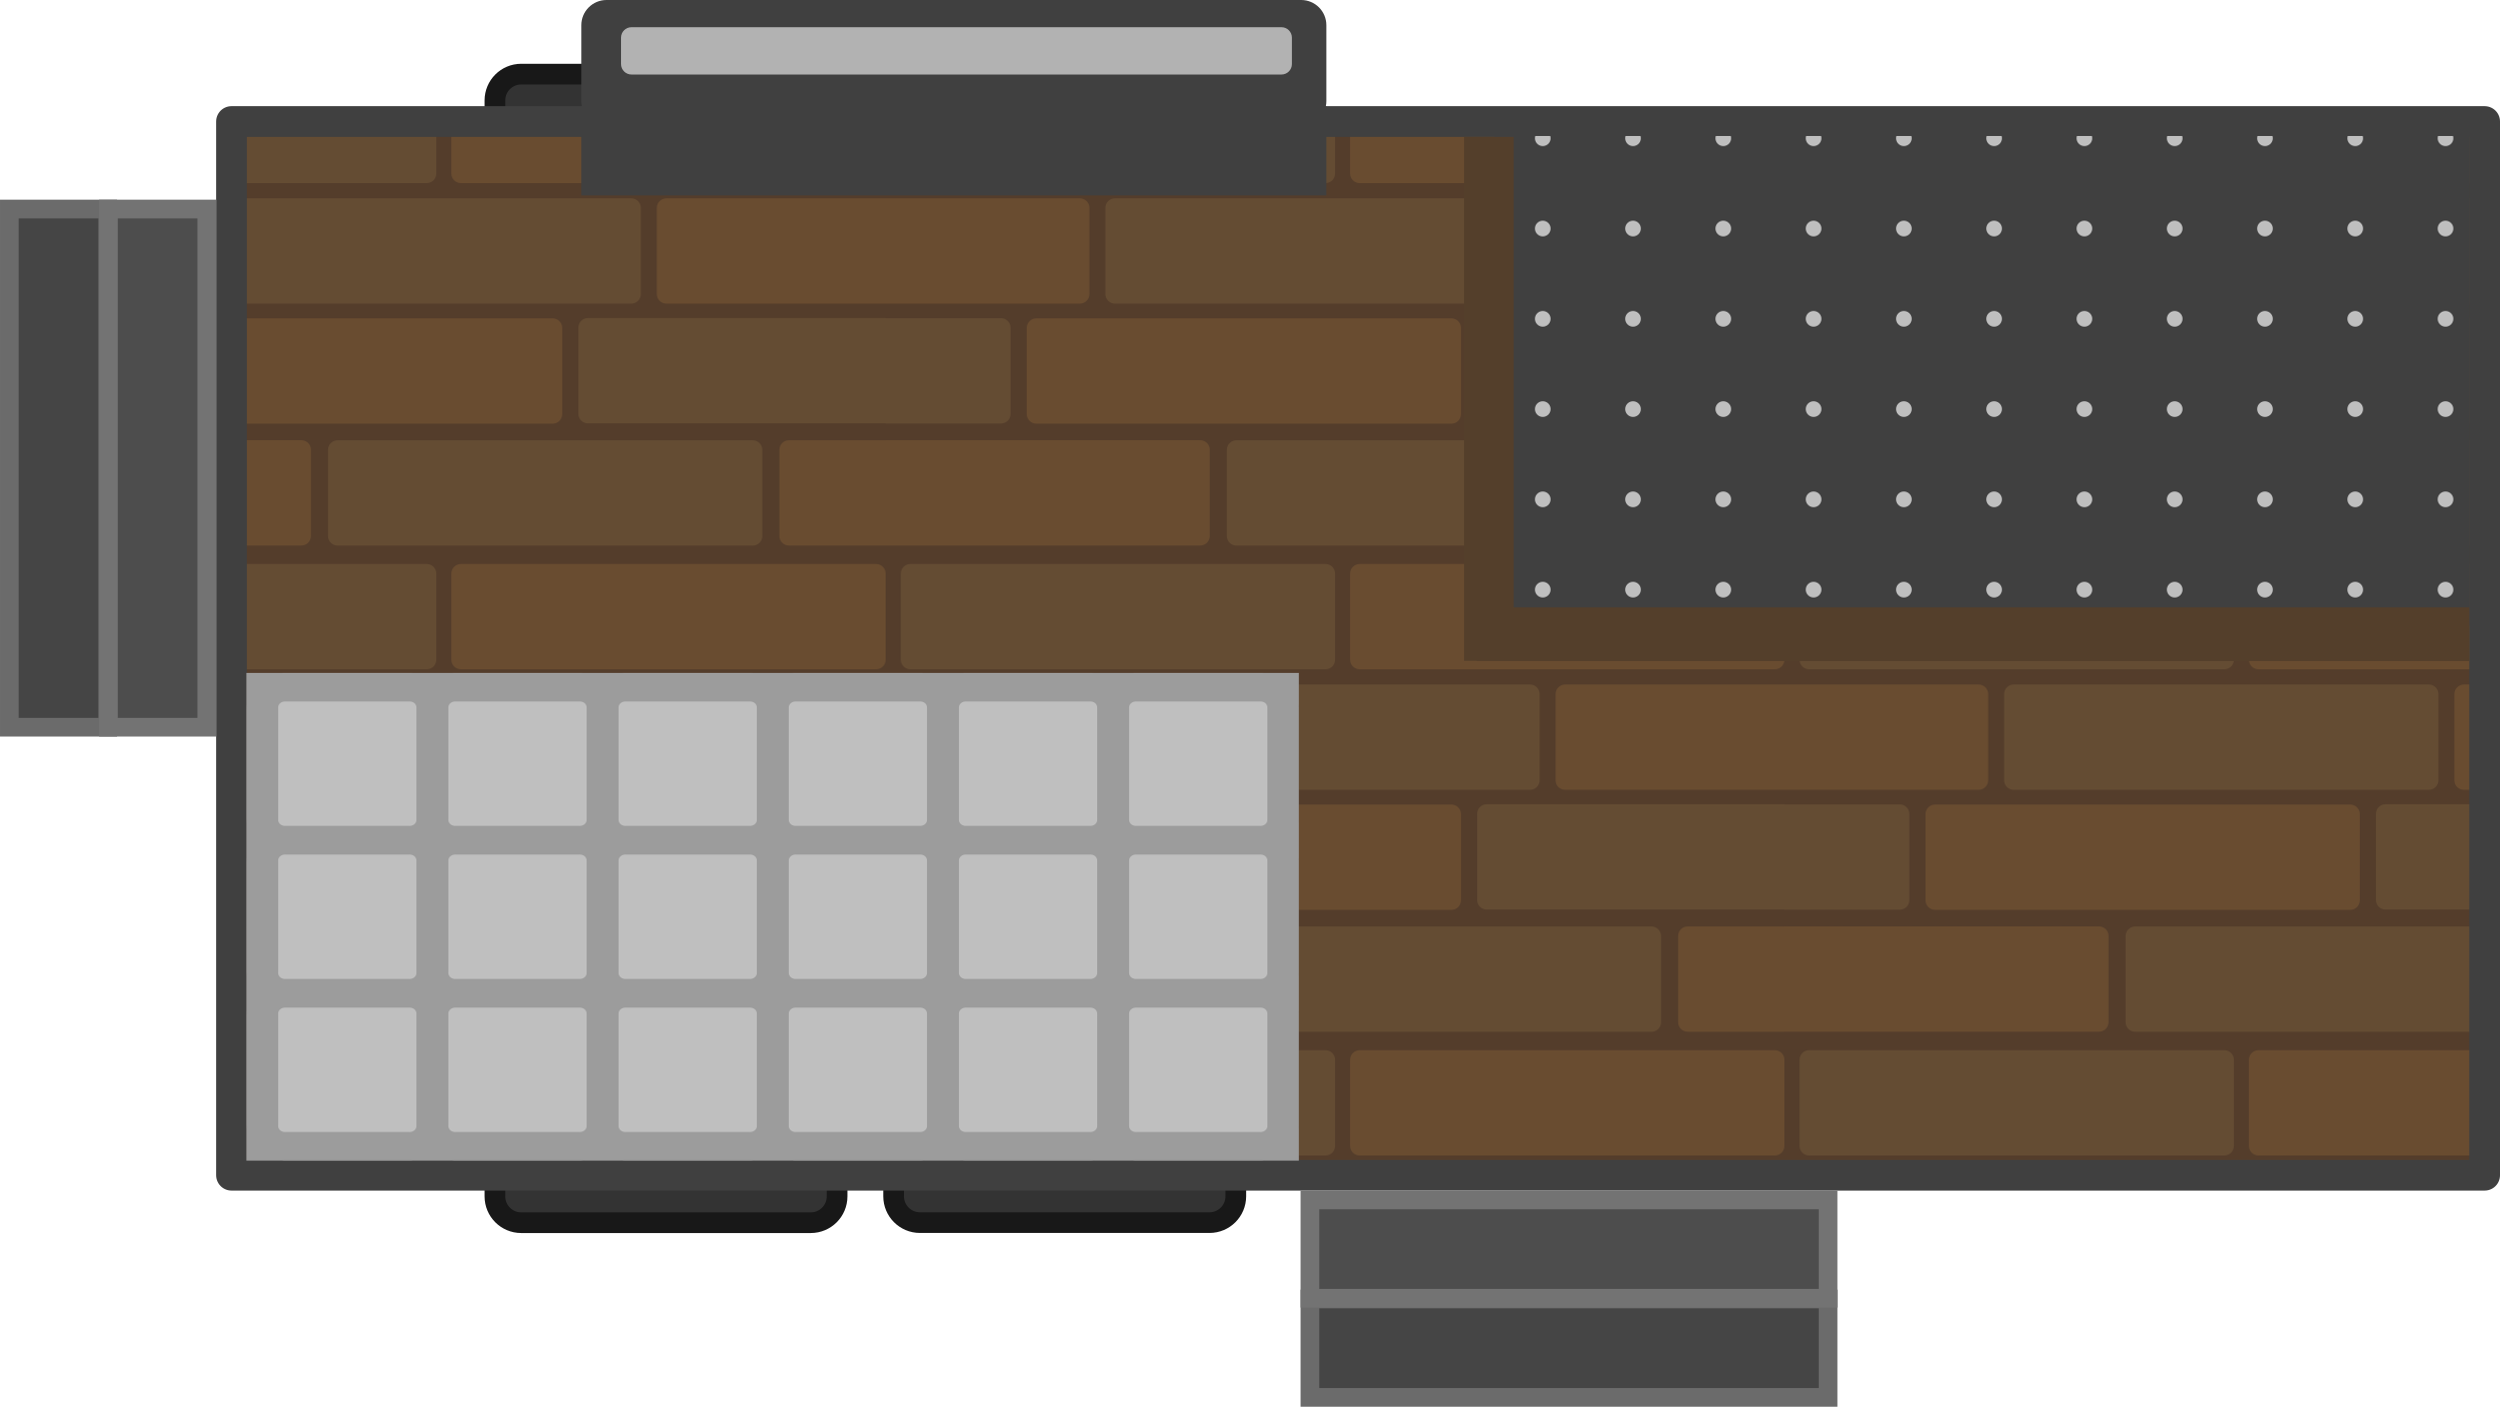
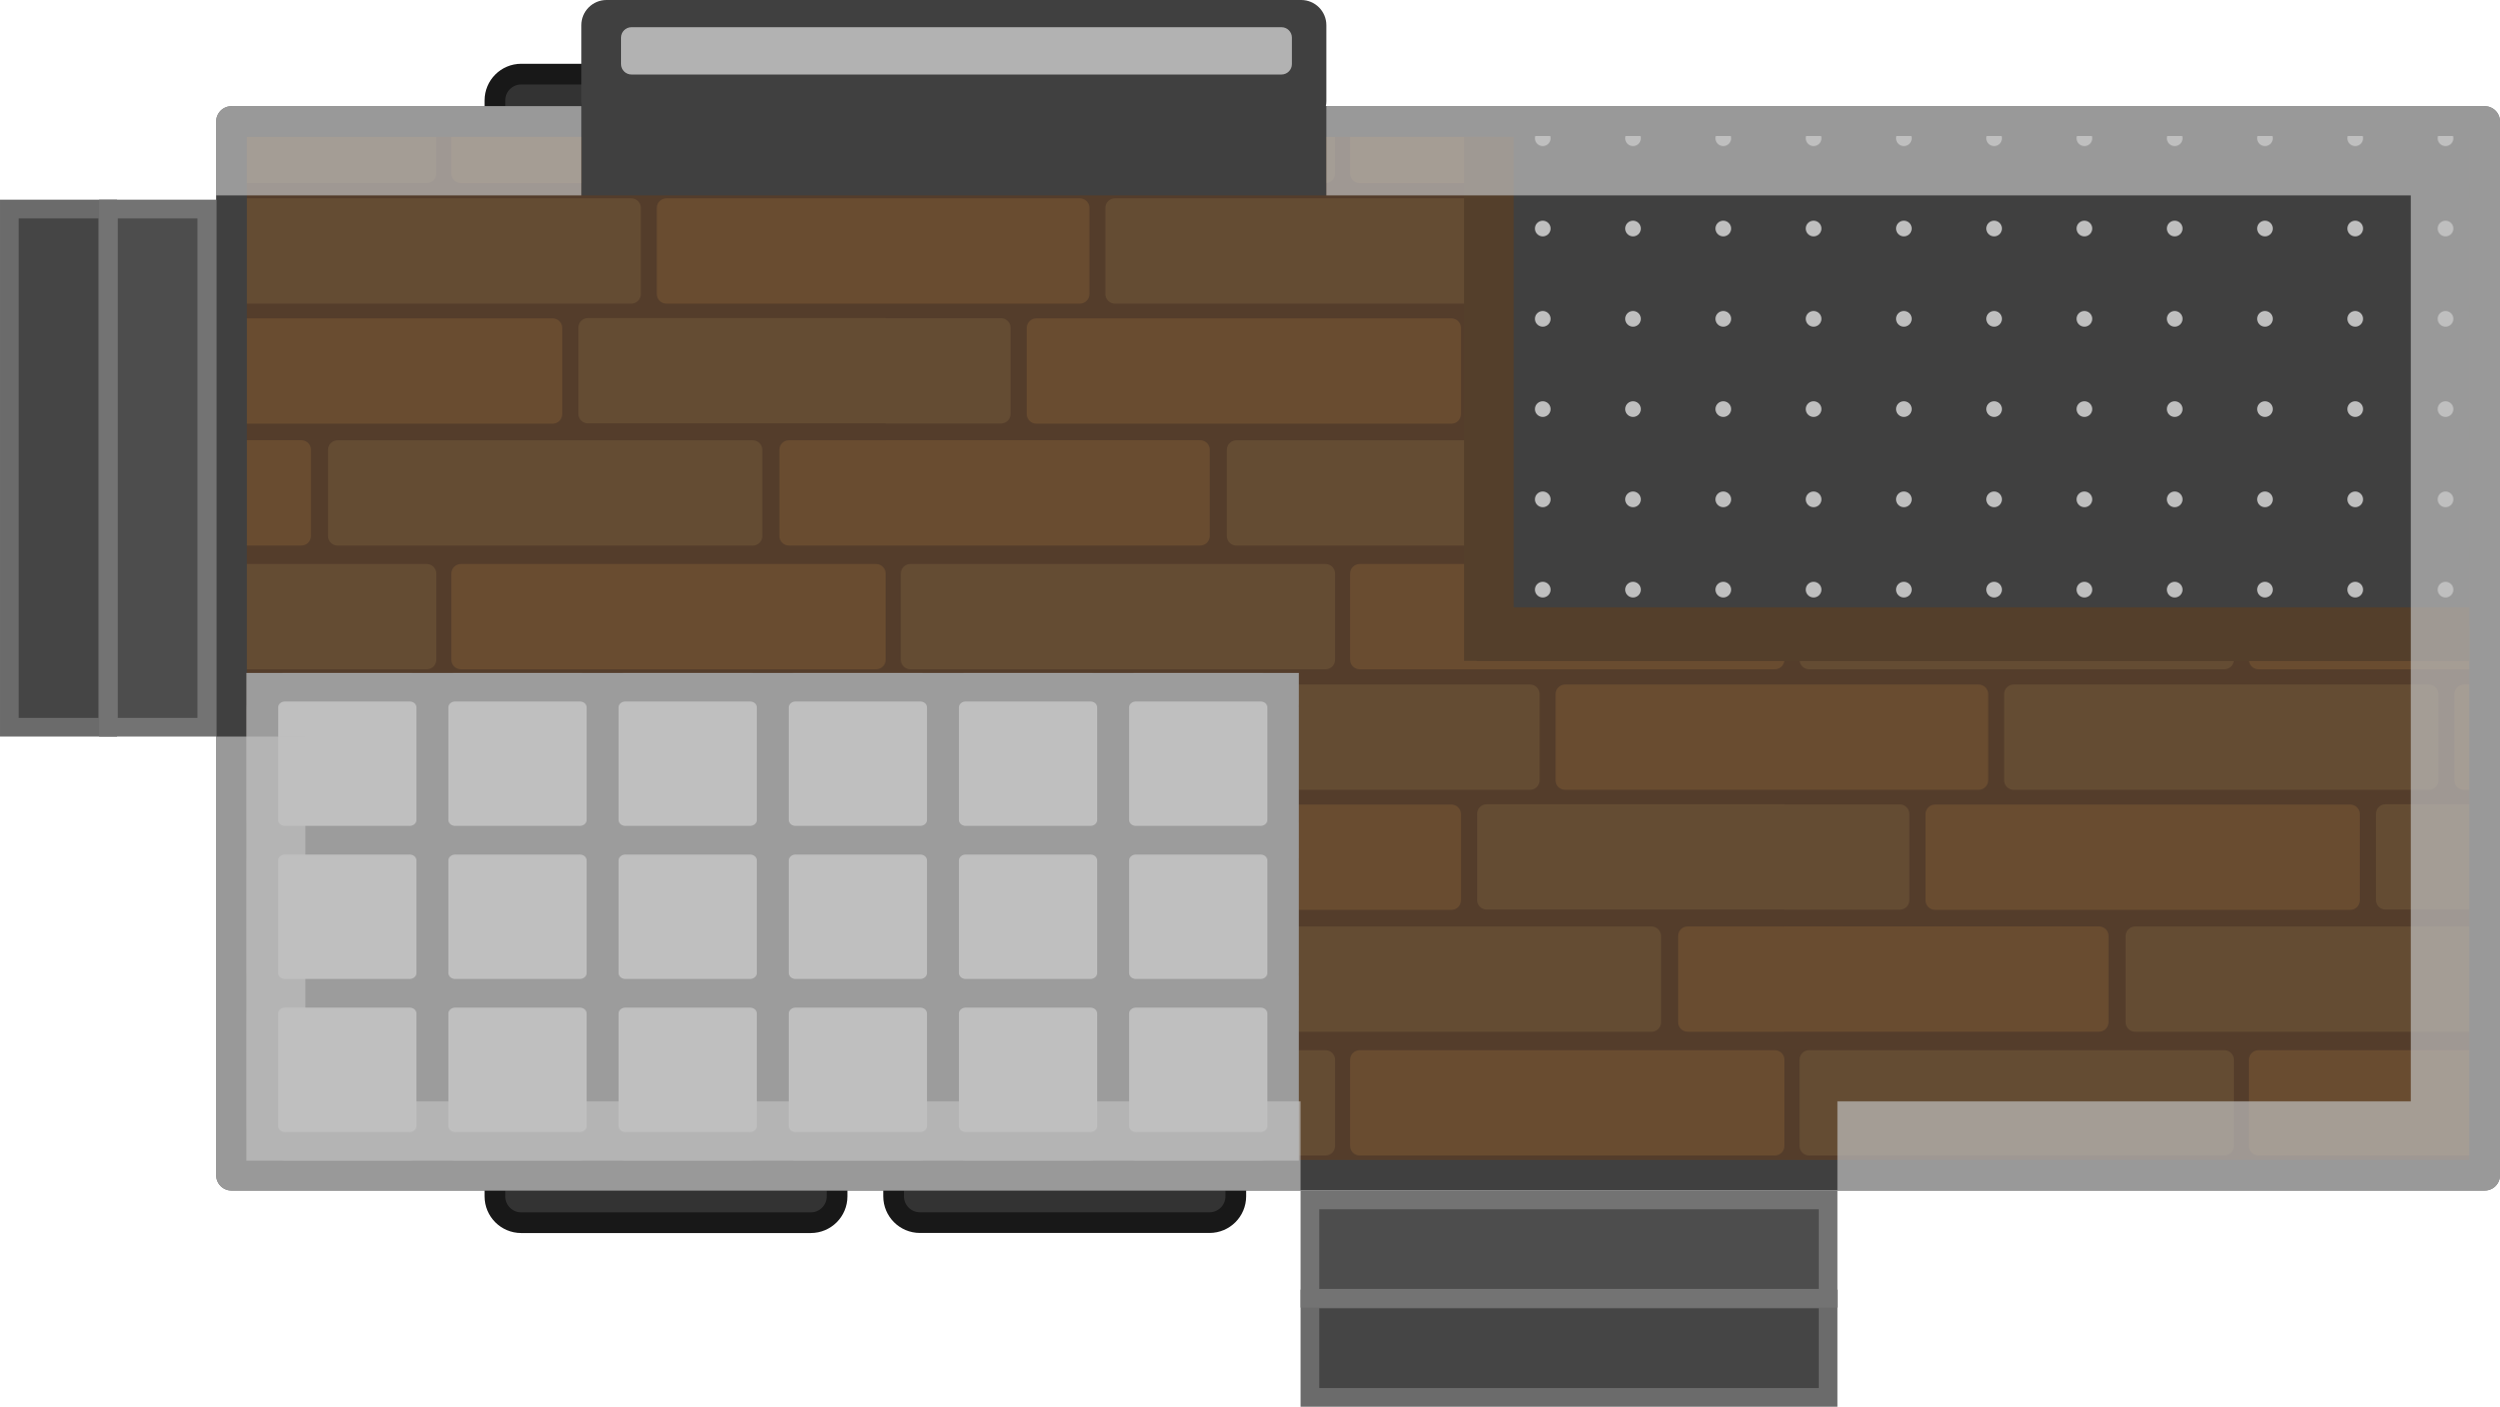
<svg xmlns="http://www.w3.org/2000/svg" xmlns:xlink="http://www.w3.org/1999/xlink" width="942.01" height="530.057" viewBox="0 0 249.24 140.244" version="1.1" id="svg1">
  <defs id="defs1">
    <pattern xlink:href="#pattern47" preserveAspectRatio="xMidYMid" id="pattern93" patternTransform="matrix(0.2651096,0,0,0.2384419,-99.69238,150.4551)" />
    <pattern xlink:href="#pattern46" preserveAspectRatio="xMidYMid" id="pattern47" patternTransform="matrix(0.2645833,0,0,0.2645833,-48.85352,162.1366)" />
    <pattern xlink:href="#pattern60" preserveAspectRatio="xMidYMid" id="pattern61" patternTransform="matrix(0.2645833,0,0,0.2645833,134.274,121.754)" />
    <pattern patternUnits="userSpaceOnUse" width="338.191" height="182.912" patternTransform="translate(207.8806,1295.735)" preserveAspectRatio="xMidYMid" id="pattern53" style="fill:#000000">
      <g id="g14" transform="matrix(0,-1.348587,-1.298765,0,1425.525,-610.4771)" style="display:inline;fill:#4d4d4d">
        <rect style="fill:#543d2b;fill-opacity:1;stroke-width:3.876;paint-order:markers stroke fill" id="rect1" width="135.632" height="130.188" x="-588.311" y="837.216" ry="0" />
        <rect style="fill:#694c30;fill-opacity:1;stroke-width:1.164;paint-order:markers stroke fill" id="rect2" width="29.376" height="125.797" x="-588.306" y="837.234" ry="2.452" rx="2.671" />
        <rect style="fill:#644c33;fill-opacity:1;stroke-width:0.978;paint-order:markers stroke fill" id="rect3" width="29.376" height="88.716" x="-553.768" y="873.519" ry="1.729" rx="1.884" />
        <rect style="fill:#644c33;fill-opacity:1;stroke-width:0.978;paint-order:markers stroke fill" id="rect4" width="29.376" height="88.716" x="-519.607" y="837.492" ry="1.729" rx="1.884" />
        <rect style="fill:#694c30;fill-opacity:1;stroke-width:0.488;paint-order:markers stroke fill" id="rect5" width="29.376" height="22.074" x="-553.773" y="845.92" ry="1.362" rx="1.484" />
        <rect style="fill:#644c33;fill-opacity:1;stroke-width:0.552;paint-order:markers stroke fill" id="rect6" width="29.376" height="28.261" x="-486.286" y="908.384" ry="1.744" rx="1.9" />
        <rect style="fill:#694c30;fill-opacity:1;stroke-width:0.57;paint-order:markers stroke fill" id="rect7" width="29.376" height="30.206" x="-486.238" y="873.288" ry="1.864" rx="2.03" />
        <rect style="fill:#694c30;fill-opacity:1;stroke-width:0.488;paint-order:markers stroke fill" id="rect8" width="29.376" height="22.074" x="-519.712" y="931.218" ry="1.362" rx="1.484" />
        <rect style="fill:#694c30;fill-opacity:1;stroke-width:0.488;paint-order:markers stroke fill" id="rect9" width="29.376" height="22.074" x="-553.804" y="837.21" ry="0" />
        <rect style="fill:#694c30;fill-opacity:1;stroke-width:0.488;paint-order:markers stroke fill" id="rect10" width="29.376" height="22.074" x="-519.777" y="945.329" ry="0" />
        <rect style="fill:#644c33;fill-opacity:1;stroke-width:0.972;paint-order:markers stroke fill" id="rect11" width="29.376" height="87.744" x="-553.756" y="879.657" ry="0" />
        <rect style="fill:#644c33;fill-opacity:1;stroke-width:0.937;paint-order:markers stroke fill" id="rect12" width="29.376" height="81.557" x="-519.536" y="837.235" ry="0" />
        <rect style="fill:#644c33;fill-opacity:1;stroke-width:0.658;paint-order:markers stroke fill" id="rect13" width="29.376" height="40.191" x="-486.313" y="927.212" ry="0" />
        <rect style="fill:#694c30;fill-opacity:1;stroke-width:0.658;paint-order:markers stroke fill" id="rect14" width="29.376" height="40.191" x="-486.24" y="837.206" ry="0" />
      </g>
      <g id="g29" transform="matrix(3.779528,0,0,3.779528,-494.4406,-1494.028)">
        <g id="g28" transform="matrix(0,-0.3568137,-0.3436315,0,463.251,233.7727)" style="display:inline;fill:#4d4d4d">
          <rect style="fill:#543d2b;fill-opacity:1;stroke-width:3.876;paint-order:markers stroke fill" id="rect15" width="135.632" height="130.188" x="-588.311" y="837.216" ry="0" />
          <rect style="fill:#644c33;fill-opacity:1;stroke-width:1.164;paint-order:markers stroke fill" id="rect16" width="29.376" height="125.797" x="-588.306" y="837.234" ry="2.452" rx="2.671" />
          <rect style="fill:#694c30;fill-opacity:1;stroke-width:0.978;paint-order:markers stroke fill" id="rect17" width="29.376" height="88.716" x="-553.768" y="873.519" ry="1.729" rx="1.884" />
          <rect style="fill:#694c30;fill-opacity:1;stroke-width:0.978;paint-order:markers stroke fill" id="rect18" width="29.376" height="88.716" x="-519.607" y="837.492" ry="1.729" rx="1.884" />
          <rect style="fill:#644c33;fill-opacity:1;stroke-width:0.488;paint-order:markers stroke fill" id="rect19" width="29.376" height="22.074" x="-553.773" y="845.92" ry="1.362" rx="1.484" />
          <rect style="fill:#694c30;fill-opacity:1;stroke-width:0.552;paint-order:markers stroke fill" id="rect20" width="29.376" height="28.261" x="-486.286" y="908.384" ry="1.744" rx="1.9" />
          <rect style="fill:#644c33;fill-opacity:1;stroke-width:0.57;paint-order:markers stroke fill" id="rect21" width="29.376" height="30.206" x="-486.238" y="873.288" ry="1.864" rx="2.03" />
          <rect style="fill:#644c33;fill-opacity:1;stroke-width:0.488;paint-order:markers stroke fill" id="rect22" width="29.376" height="22.074" x="-519.712" y="931.218" ry="1.362" rx="1.484" />
          <rect style="fill:#644c33;fill-opacity:1;stroke-width:0.488;paint-order:markers stroke fill" id="rect23" width="29.376" height="22.074" x="-553.804" y="837.21" ry="0" />
          <rect style="fill:#644c33;fill-opacity:1;stroke-width:0.488;paint-order:markers stroke fill" id="rect24" width="29.376" height="22.074" x="-519.777" y="945.329" ry="0" />
          <rect style="fill:#694c30;fill-opacity:1;stroke-width:0.972;paint-order:markers stroke fill" id="rect25" width="29.376" height="87.744" x="-553.756" y="879.657" ry="0" />
          <rect style="fill:#694c30;fill-opacity:1;stroke-width:0.937;paint-order:markers stroke fill" id="rect26" width="29.376" height="81.557" x="-519.536" y="837.235" ry="0" />
          <rect style="fill:#694c30;fill-opacity:1;stroke-width:0.658;paint-order:markers stroke fill" id="rect27" width="29.376" height="40.191" x="-486.313" y="927.212" ry="0" />
          <rect style="fill:#644c33;fill-opacity:1;stroke-width:0.658;paint-order:markers stroke fill" id="rect28" width="29.376" height="40.191" x="-486.24" y="837.206" ry="0" />
        </g>
      </g>
    </pattern>
    <pattern patternUnits="userSpaceOnUse" width="34.016" height="34.016" patternTransform="translate(166.6467,745.4542)" preserveAspectRatio="xMidYMid" id="pattern60">
      <rect style="fill:#404040;fill-opacity:1;stroke:none;stroke-width:6.121;stroke-linejoin:round;stop-color:#000000" id="rect54" width="34.016" height="34.016" x="0" y="1.4210855e-14" transform="matrix(0,1,1,0,0,0)" />
      <circle style="fill:#bfbfbf;fill-opacity:1;fill-rule:evenodd;stroke:none;stroke-width:6.049;stroke-linejoin:round;stop-color:#000000" id="circle54" cx="17.008" cy="17.008" r="2.956" transform="matrix(0,1,1,0,0,0)" />
    </pattern>
    <pattern patternUnits="userSpaceOnUse" width="75.591" height="75.591" patternTransform="translate(111.9999,599.9998)" preserveAspectRatio="xMidYMid" id="pattern65">
      <g id="g65" transform="matrix(3.805197,0,0,4.062014,562.2116,-1309.582)">
        <rect style="fill:#9c9c9c;fill-opacity:1;fill-rule:evenodd;stroke:none;stroke-width:0.693;stroke-linecap:round;stroke-linejoin:miter;stroke-opacity:1;stop-color:#000000" id="rect117211-9" width="19.865" height="18.609" x="-147.748" y="322.397" />
        <rect style="fill:#bfbfbf;fill-opacity:1;fill-rule:evenodd;stroke:none;stroke-width:0.753;stroke-linejoin:miter;stroke-opacity:1;stop-color:#000000" id="rect117213-3" width="17.879" height="16.748" x="-146.755" y="323.328" rx="0.745" ry="0.698" />
      </g>
    </pattern>
    <pattern patternUnits="userSpaceOnUse" width="338.127" height="182.912" patternTransform="translate(245,644)" preserveAspectRatio="xMidYMid" id="pattern30">
      <path id="rect75879" style="fill:#543d2b;fill-opacity:1;stroke-width:5.129;paint-order:markers stroke fill" d="M 0,0 V 182.912 H 338.127 V 0 Z" />
      <rect style="fill:#644c33;fill-opacity:1;stroke-width:1.54;paint-order:markers stroke fill" id="rect18-1" width="39.616" height="163.381" x="-136.367" y="-291.733" ry="3.602" rx="3.602" transform="matrix(0,-1,-1,0,0,0)" />
      <rect style="fill:#694c30;fill-opacity:1;stroke-width:1.54;paint-order:markers stroke fill" id="rect15-5" width="39.616" height="163.381" x="-90.502" y="-216.462" ry="3.602" rx="3.602" transform="matrix(0,-1,-1,0,0,0)" />
      <rect style="fill:#644c33;fill-opacity:1;stroke-width:1.54;paint-order:markers stroke fill" id="rect12-9" width="39.616" height="163.381" x="-45.341" y="-246.04" ry="3.602" rx="3.602" transform="matrix(0,-1,-1,0,0,0)" />
      <rect style="fill:#694c30;fill-opacity:1;stroke-width:1.54;paint-order:markers stroke fill" id="rect75881" width="39.616" height="163.381" x="-182.912" y="-338.127" ry="3.602" rx="3.602" transform="matrix(0,-1,-1,0,0,0)" />
      <rect style="fill:#644c33;fill-opacity:1;stroke-width:1.54;paint-order:markers stroke fill" id="rect75663" width="39.616" height="163.381" x="-182.912" y="-169.083" ry="3.602" rx="3.602" transform="matrix(0,-1,-1,0,0,0)" />
      <path id="rect11-9" style="fill:#694c30;fill-opacity:1;stroke-width:1.54;paint-order:markers stroke fill" d="M 0,5.725 V 45.342 h 73.051 c 1.996,0 3.602,-1.608 3.602,-3.604 V 9.326 c 0,-1.996 -1.606,-3.602 -3.602,-3.602 z" />
      <path id="rect13-1" style="fill:#694c30;fill-opacity:1;stroke-width:1.54;paint-order:markers stroke fill" d="m 255.648,5.726 c -1.995,0 -3.602,1.606 -3.602,3.602 V 41.74 c 0,1.996 1.606,3.602 3.602,3.602 h 82.479 V 5.726 Z" />
      <path id="rect14-4" style="fill:#644c33;fill-opacity:1;stroke-width:1.54;paint-order:markers stroke fill" d="m 0,50.828 v 39.615 h 43.395 c 1.996,0 3.602,-1.606 3.602,-3.602 V 54.43 c 0,-1.995 -1.606,-3.602 -3.602,-3.602 z" />
      <path id="rect16-9" style="fill:#644c33;fill-opacity:1;stroke-width:1.54;paint-order:markers stroke fill" d="m 226.148,50.77 c -1.996,0 -3.602,1.606 -3.602,3.602 v 32.412 c 0,1.995 1.606,3.604 3.602,3.604 H 338.127 V 50.77 Z" />
      <path id="rect17-1" style="fill:#694c30;fill-opacity:1;stroke-width:1.54;paint-order:markers stroke fill" d="m 0,96.727 v 39.617 h 118.332 c 1.996,0 3.602,-1.608 3.602,-3.604 v -32.412 c 0,-1.996 -1.606,-3.602 -3.602,-3.602 z" />
      <path id="rect19-0" style="fill:#694c30;fill-opacity:1;stroke-width:1.54;paint-order:markers stroke fill" d="m 301.754,96.738 c -1.995,0 -3.602,1.606 -3.602,3.602 v 32.412 c 0,1.995 1.606,3.604 3.602,3.604 h 36.373 V 96.738 Z" />
    </pattern>
    <pattern xlink:href="#pattern30-5" preserveAspectRatio="xMidYMid" id="pattern69" patternTransform="matrix(0.265,0,0,0.265,243.4687,809.3281)" x="0" y="0" />
    <pattern patternUnits="userSpaceOnUse" width="338.127" height="182.912" patternTransform="translate(245,644)" preserveAspectRatio="xMidYMid" id="pattern30-5">
      <path id="rect75879-2" style="fill:#543d2b;fill-opacity:1;stroke-width:5.129;paint-order:markers stroke fill" d="M 0,0 V 182.912 H 338.127 V 0 Z" />
      <rect style="fill:#644c33;fill-opacity:1;stroke-width:1.54;paint-order:markers stroke fill" id="rect18-1-9" width="39.616" height="163.381" x="-136.367" y="-291.733" ry="3.602" rx="3.602" transform="matrix(0,-1,-1,0,0,0)" />
      <rect style="fill:#694c30;fill-opacity:1;stroke-width:1.54;paint-order:markers stroke fill" id="rect15-5-0" width="39.616" height="163.381" x="-90.502" y="-216.462" ry="3.602" rx="3.602" transform="matrix(0,-1,-1,0,0,0)" />
      <rect style="fill:#644c33;fill-opacity:1;stroke-width:1.54;paint-order:markers stroke fill" id="rect12-9-2" width="39.616" height="163.381" x="-45.341" y="-246.04" ry="3.602" rx="3.602" transform="matrix(0,-1,-1,0,0,0)" />
      <rect style="fill:#694c30;fill-opacity:1;stroke-width:1.54;paint-order:markers stroke fill" id="rect75881-8" width="39.616" height="163.381" x="-182.912" y="-338.127" ry="3.602" rx="3.602" transform="matrix(0,-1,-1,0,0,0)" />
      <rect style="fill:#644c33;fill-opacity:1;stroke-width:1.54;paint-order:markers stroke fill" id="rect75663-3" width="39.616" height="163.381" x="-182.912" y="-169.083" ry="3.602" rx="3.602" transform="matrix(0,-1,-1,0,0,0)" />
      <path id="rect11-9-8" style="fill:#694c30;fill-opacity:1;stroke-width:1.54;paint-order:markers stroke fill" d="M 0,5.725 V 45.342 h 73.051 c 1.996,0 3.602,-1.608 3.602,-3.604 V 9.326 c 0,-1.996 -1.606,-3.602 -3.602,-3.602 z" />
      <path id="rect13-1-0" style="fill:#694c30;fill-opacity:1;stroke-width:1.54;paint-order:markers stroke fill" d="m 255.648,5.726 c -1.995,0 -3.602,1.606 -3.602,3.602 V 41.74 c 0,1.996 1.606,3.602 3.602,3.602 h 82.479 V 5.726 Z" />
      <path id="rect14-4-4" style="fill:#644c33;fill-opacity:1;stroke-width:1.54;paint-order:markers stroke fill" d="m 0,50.828 v 39.615 h 43.395 c 1.996,0 3.602,-1.606 3.602,-3.602 V 54.43 c 0,-1.995 -1.606,-3.602 -3.602,-3.602 z" />
      <path id="rect16-9-0" style="fill:#644c33;fill-opacity:1;stroke-width:1.54;paint-order:markers stroke fill" d="m 226.148,50.77 c -1.996,0 -3.602,1.606 -3.602,3.602 v 32.412 c 0,1.995 1.606,3.604 3.602,3.604 H 338.127 V 50.77 Z" />
      <path id="rect17-1-9" style="fill:#694c30;fill-opacity:1;stroke-width:1.54;paint-order:markers stroke fill" d="m 0,96.727 v 39.617 h 118.332 c 1.996,0 3.602,-1.608 3.602,-3.604 v -32.412 c 0,-1.996 -1.606,-3.602 -3.602,-3.602 z" />
      <path id="rect19-0-1" style="fill:#694c30;fill-opacity:1;stroke-width:1.54;paint-order:markers stroke fill" d="m 301.754,96.738 c -1.995,0 -3.602,1.606 -3.602,3.602 v 32.412 c 0,1.995 1.606,3.604 3.602,3.604 h 36.373 V 96.738 Z" />
    </pattern>
    <pattern patternUnits="userSpaceOnUse" width="75.591" height="75.591" patternTransform="translate(111.9999,599.9998)" preserveAspectRatio="xMidYMid" id="pattern65-8">
      <g id="g65-7" transform="matrix(3.805197,0,0,4.062014,562.2116,-1309.582)">
        <rect style="fill:#9c9c9c;fill-opacity:1;fill-rule:evenodd;stroke:none;stroke-width:0.693;stroke-linecap:round;stroke-linejoin:miter;stroke-opacity:1;stop-color:#000000" id="rect117211-9-9" width="19.865" height="18.609" x="-147.748" y="322.397" />
        <rect style="fill:#bfbfbf;fill-opacity:1;fill-rule:evenodd;stroke:none;stroke-width:0.753;stroke-linejoin:miter;stroke-opacity:1;stop-color:#000000" id="rect117213-3-0" width="17.879" height="16.748" x="-146.755" y="323.328" rx="0.745" ry="0.698" />
      </g>
    </pattern>
    <pattern patternUnits="userSpaceOnUse" width="32" height="32" patternTransform="translate(-173.7077,700.2518)" preserveAspectRatio="xMidYMid" id="pattern31">
      <rect style="fill:#9c9c9c;fill-opacity:1;fill-rule:evenodd;stroke:none;stroke-width:10.302;stroke-linecap:round;stroke-linejoin:miter;stroke-opacity:1;stop-color:#000000" id="rect30" width="32" height="32" x="0" y="0" />
      <rect style="fill:#bfbfbf;fill-opacity:1;fill-rule:evenodd;stroke:none;stroke-width:11.192;stroke-linejoin:miter;stroke-opacity:1;stop-color:#000000" id="rect31" width="28.8" height="28.8" x="1.6" y="1.6" rx="4.536" ry="4.517" />
    </pattern>
    <pattern patternUnits="userSpaceOnUse" width="32" height="32" patternTransform="translate(-173.7077,700.2518)" preserveAspectRatio="xMidYMid" id="pattern31-6">
      <rect style="fill:#9c9c9c;fill-opacity:1;fill-rule:evenodd;stroke:none;stroke-width:10.302;stroke-linecap:round;stroke-linejoin:miter;stroke-opacity:1;stop-color:#000000" id="rect30-2" width="32" height="32" x="0" y="0" />
      <rect style="fill:#bfbfbf;fill-opacity:1;fill-rule:evenodd;stroke:none;stroke-width:11.192;stroke-linejoin:miter;stroke-opacity:1;stop-color:#000000" id="rect31-4" width="28.8" height="28.8" x="1.6" y="1.6" rx="4.536" ry="4.517" />
    </pattern>
    <pattern patternUnits="userSpaceOnUse" width="72" height="72" patternTransform="translate(-359.3648,650.5507)" preserveAspectRatio="xMidYMid" id="pattern43">
      <rect style="fill:#9c9c9c;fill-opacity:1;fill-rule:evenodd;stroke:none;stroke-width:2.726;stroke-linecap:round;stroke-linejoin:miter;stroke-opacity:1;stop-color:#000000" id="rect117211" width="72" height="72" x="0" y="0" rx="0" ry="0" />
      <rect style="fill:#bfbfbf;fill-opacity:1;fill-rule:evenodd;stroke:none;stroke-width:2.961;stroke-linejoin:miter;stroke-opacity:1;stop-color:#000000" id="rect117213" width="64" height="64" x="4" y="4" rx="2.564" ry="2.402" />
    </pattern>
    <pattern patternUnits="userSpaceOnUse" width="64" height="64" patternTransform="translate(102.0803,557.1817)" preserveAspectRatio="xMidYMid" id="pattern46">
      <rect style="fill:#9c9c9c;fill-opacity:1;fill-rule:evenodd;stroke:none;stroke-width:10.302;stroke-linecap:round;stroke-linejoin:miter;stroke-opacity:1;stop-color:#000000" id="rect45" width="64" height="64" x="1.7763568e-15" y="0" rx="0" ry="0" />
      <rect style="fill:#bfbfbf;fill-opacity:1;fill-rule:evenodd;stroke:none;stroke-width:11.192;stroke-linejoin:miter;stroke-opacity:1;stop-color:#000000" id="rect46" width="52" height="52" x="6" y="6" rx="2.5" ry="2.5" />
    </pattern>
    <pattern patternUnits="userSpaceOnUse" width="72.446" height="73.459" patternTransform="translate(144.1048,950.9674)" preserveAspectRatio="xMidYMid" id="pattern71">
      <rect style="opacity:1;fill:#9c9c9c;fill-opacity:1;fill-rule:evenodd;stroke:none;stroke-width:2.726;stroke-linecap:round;stroke-linejoin:miter;stroke-opacity:1;stop-color:#000000" id="rect117211-7" width="72.446" height="73.459" x="-9.094947e-13" y="3.6379788e-12" rx="0" ry="0" />
      <rect style="opacity:1;fill:#bfbfbf;fill-opacity:1;fill-rule:evenodd;stroke:none;stroke-width:2.961;stroke-linejoin:miter;stroke-opacity:1;stop-color:#000000" id="rect117213-4" width="62" height="66.184" x="5.223" y="3.637" rx="2.484" ry="2.484" />
    </pattern>
    <pattern patternUnits="userSpaceOnUse" width="69.2" height="73.459" patternTransform="translate(213.9135,990.7244)" preserveAspectRatio="xMidYMid" id="pattern92">
      <rect style="fill:#9c9c9c;fill-opacity:1;fill-rule:evenodd;stroke:none;stroke-width:2.664;stroke-linecap:round;stroke-linejoin:miter;stroke-opacity:1;stop-color:#000000" id="rect78" width="69.2" height="73.459" x="0" y="0" rx="0" ry="0" />
      <rect style="fill:#bfbfbf;fill-opacity:1;fill-rule:evenodd;stroke:none;stroke-width:2.961;stroke-linejoin:miter;stroke-opacity:1;stop-color:#000000" id="rect79" width="60" height="64.049" x="4.6" y="4.705" rx="3" ry="3" />
    </pattern>
  </defs>
  <g id="layer1" transform="translate(24.03362,-112.4705)">
-     <g id="g69">
-       <g id="g36" transform="translate(-16.49641,-101.146)">
-         <rect style="fill:#333333;fill-opacity:1;stroke:#181818;stroke-width:2.063;stroke-linecap:square;stroke-linejoin:round;stroke-dasharray:none;stroke-opacity:1;paint-order:normal;stop-color:#000000" id="rect35" width="12.957" height="34.113" x="-233.963" y="-75.917" ry="2.624" rx="2.624" transform="matrix(0,-1,-1,0,0,0)" />
-         <rect style="fill:#333333;fill-opacity:1;stroke:#181818;stroke-width:2.063;stroke-linecap:square;stroke-linejoin:round;stroke-dasharray:none;stroke-opacity:1;paint-order:normal;stop-color:#000000" id="rect36" width="12.957" height="34.113" x="-233.955" y="-115.667" ry="2.624" rx="2.624" transform="matrix(0,-1,-1,0,0,0)" />
-       </g>
-       <g id="g61" transform="translate(-16.49641,0.4055702)">
-         <rect style="fill:#333333;fill-opacity:1;stroke:#181818;stroke-width:2.063;stroke-linecap:square;stroke-linejoin:round;stroke-dasharray:none;stroke-opacity:1;paint-order:normal;stop-color:#000000" id="rect11293-5-06-9" width="12.957" height="34.113" x="-233.963" y="-75.917" ry="2.624" rx="2.624" transform="matrix(0,-1,-1,0,0,0)" />
-         <rect style="fill:#333333;fill-opacity:1;stroke:#181818;stroke-width:2.063;stroke-linecap:square;stroke-linejoin:round;stroke-dasharray:none;stroke-opacity:1;paint-order:normal;stop-color:#000000" id="rect11293-5-3-0-5" width="12.957" height="34.113" x="-233.955" y="-115.667" ry="2.624" rx="2.624" transform="matrix(0,-1,-1,0,0,0)" />
-       </g>
-       <path id="rect66" style="fill:url(#pattern69);stroke:#404040;stroke-width:3.063;stroke-linecap:round;stroke-linejoin:round;stroke-dasharray:none" d="M -0.954,124.585 H 223.675 V 229.635 H -0.954 Z" />
-       <g id="g66" transform="translate(-18.56556,1.227371)">
-         <rect style="fill:#454545;fill-opacity:1;fill-rule:evenodd;stroke:#6b6b6b;stroke-width:1.863;stroke-linecap:round;stroke-linejoin:miter;stroke-dasharray:none;stroke-opacity:1;stop-color:#000000" id="rect322106" width="9.806" height="51.66" x="-250.556" y="125.125" transform="rotate(-90)" />
-         <rect style="fill:#4d4d4d;fill-opacity:1;fill-rule:evenodd;stroke:#737373;stroke-width:1.863;stroke-linecap:round;stroke-linejoin:miter;stroke-dasharray:none;stroke-opacity:1;stop-color:#000000" id="rect322108" width="9.806" height="51.66" x="-240.677" y="125.125" transform="rotate(-90)" />
-       </g>
-       <g id="g64" transform="translate(0.04346567,0.9692623)">
-         <rect style="fill:#454545;fill-opacity:1;fill-rule:evenodd;stroke:#6b6b6b;stroke-width:1.863;stroke-linecap:round;stroke-linejoin:miter;stroke-dasharray:none;stroke-opacity:1;stop-color:#000000" id="rect322104" width="9.806" height="51.66" x="-23.145" y="132.342" />
-         <rect style="fill:#4d4d4d;fill-opacity:1;fill-rule:evenodd;stroke:#737373;stroke-width:1.863;stroke-linecap:round;stroke-linejoin:miter;stroke-dasharray:none;stroke-opacity:1;stop-color:#000000" id="rect321376" width="9.806" height="51.66" x="-13.267" y="132.342" />
-       </g>
-       <g id="g5" transform="matrix(1.260813,0,0,1.260813,-103.2653,96.15626)" style="stroke-width:0.793">
-         <rect style="fill:#404040;fill-opacity:1;stroke-width:0.77;stroke-linecap:square;stop-color:#000000" id="rect296-8" width="9.989" height="58.912" x="12.939" y="-167.721" ry="1.994" transform="rotate(90)" rx="1.994" />
-         <rect style="display:inline;fill:#b2b2b2;fill-opacity:1;stroke-width:0.177" id="rect18794-7-90-1-7-7-4-2" width="53.047" height="3.742" x="111.949" y="15.09" ry="0.826" rx="0.826" />
-       </g>
-       <rect style="fill:#404040;fill-opacity:1;stroke:none;stroke-width:3.063;stroke-linecap:round;stroke-linejoin:round" id="rect43" width="74.277" height="8.895" x="33.922" y="123.054" />
-       <rect style="fill:url(#pattern61);stroke:none;stroke-width:0.265" width="97.257" height="48.817" x="124.93" y="126.028" id="rect60" />
-       <path id="rect77190" style="fill:#543f2b;fill-opacity:1;fill-rule:evenodd;stroke:none;stroke-width:1.811;stroke-linecap:round;stroke-linejoin:round;stroke-dasharray:none;stroke-opacity:1;stop-color:#000000" d="m 121.93,126.116 -1e-5,52.234 h 1.253 v 0.026 h 98.96 v -5.357 h -95.273 l 6e-5,-46.903 z" />
-       <rect style="fill:none;stroke:none;stroke-width:0.265" width="96.976" height="40.172" x="26.239" y="264.294" id="rect44" />
-       <rect style="fill:url(#pattern93);stroke:none;stroke-width:0.265" width="104.924" height="48.623" x="0.531" y="179.557" id="rect93" />
+     <g id="g36" transform="translate(-16.49641,-101.146)">
+       <rect style="fill:#333333;fill-opacity:1;stroke:#181818;stroke-width:2.063;stroke-linecap:square;stroke-linejoin:round;stroke-dasharray:none;stroke-opacity:1;paint-order:normal;stop-color:#000000" id="rect35" width="12.957" height="34.113" x="-233.963" y="-75.917" ry="2.624" rx="2.624" transform="matrix(0,-1,-1,0,0,0)" />
+       <rect style="fill:#333333;fill-opacity:1;stroke:#181818;stroke-width:2.063;stroke-linecap:square;stroke-linejoin:round;stroke-dasharray:none;stroke-opacity:1;paint-order:normal;stop-color:#000000" id="rect36" width="12.957" height="34.113" x="-233.955" y="-115.667" ry="2.624" rx="2.624" transform="matrix(0,-1,-1,0,0,0)" />
    </g>
+     <g id="g61" transform="translate(-16.49641,0.4055702)">
+       <rect style="fill:#333333;fill-opacity:1;stroke:#181818;stroke-width:2.063;stroke-linecap:square;stroke-linejoin:round;stroke-dasharray:none;stroke-opacity:1;paint-order:normal;stop-color:#000000" id="rect11293-5-06-9" width="12.957" height="34.113" x="-233.963" y="-75.917" ry="2.624" rx="2.624" transform="matrix(0,-1,-1,0,0,0)" />
+       <rect style="fill:#333333;fill-opacity:1;stroke:#181818;stroke-width:2.063;stroke-linecap:square;stroke-linejoin:round;stroke-dasharray:none;stroke-opacity:1;paint-order:normal;stop-color:#000000" id="rect11293-5-3-0-5" width="12.957" height="34.113" x="-233.955" y="-115.667" ry="2.624" rx="2.624" transform="matrix(0,-1,-1,0,0,0)" />
+     </g>
+     <path id="rect66" style="fill:url(#pattern69);stroke:#404040;stroke-width:3.063;stroke-linecap:round;stroke-linejoin:round;stroke-dasharray:none;stroke-opacity:1" d="M -0.954,124.585 H 223.675 V 229.635 H -0.954 Z" />
+     <g id="g66" transform="translate(-18.56556,1.227371)">
+       <rect style="fill:#454545;fill-opacity:1;fill-rule:evenodd;stroke:#6b6b6b;stroke-width:1.863;stroke-linecap:round;stroke-linejoin:miter;stroke-dasharray:none;stroke-opacity:1;stop-color:#000000" id="rect322106" width="9.806" height="51.66" x="-250.556" y="125.125" transform="rotate(-90)" />
+       <rect style="fill:#4d4d4d;fill-opacity:1;fill-rule:evenodd;stroke:#737373;stroke-width:1.863;stroke-linecap:round;stroke-linejoin:miter;stroke-dasharray:none;stroke-opacity:1;stop-color:#000000" id="rect322108" width="9.806" height="51.66" x="-240.677" y="125.125" transform="rotate(-90)" />
+     </g>
+     <g id="g64" transform="translate(0.04346567,0.9692623)">
+       <rect style="fill:#454545;fill-opacity:1;fill-rule:evenodd;stroke:#6b6b6b;stroke-width:1.863;stroke-linecap:round;stroke-linejoin:miter;stroke-dasharray:none;stroke-opacity:1;stop-color:#000000" id="rect322104" width="9.806" height="51.66" x="-23.145" y="132.342" />
+       <rect style="fill:#4d4d4d;fill-opacity:1;fill-rule:evenodd;stroke:#737373;stroke-width:1.863;stroke-linecap:round;stroke-linejoin:miter;stroke-dasharray:none;stroke-opacity:1;stop-color:#000000" id="rect321376" width="9.806" height="51.66" x="-13.267" y="132.342" />
+     </g>
+     <g id="g5" transform="matrix(1.260813,0,0,1.260813,-103.2653,96.15626)" style="stroke-width:0.793">
+       <rect style="fill:#404040;fill-opacity:1;stroke-width:0.77;stroke-linecap:square;stop-color:#000000" id="rect296-8" width="9.989" height="58.912" x="12.939" y="-167.721" ry="1.994" transform="rotate(90)" rx="1.994" />
+       <rect style="display:inline;fill:#b2b2b2;fill-opacity:1;stroke-width:0.177" id="rect18794-7-90-1-7-7-4-2" width="53.047" height="3.742" x="111.949" y="15.09" ry="0.826" rx="0.826" />
+     </g>
+     <rect style="fill:#404040;fill-opacity:1;stroke:none;stroke-width:3.063;stroke-linecap:round;stroke-linejoin:round" id="rect43" width="74.277" height="8.895" x="33.922" y="123.054" />
+     <rect style="fill:url(#pattern61);stroke:none;stroke-width:0.265" width="97.257" height="48.817" x="124.93" y="126.028" id="rect60" />
+     <path id="rect77190" style="fill:#543f2b;fill-opacity:1;fill-rule:evenodd;stroke:none;stroke-width:1.811;stroke-linecap:round;stroke-linejoin:round;stroke-dasharray:none;stroke-opacity:1;stop-color:#000000" d="m 121.93,126.116 -1e-5,52.234 h 1.253 v 0.026 h 98.96 v -5.357 h -95.273 l 6e-5,-46.903 z" />
+     <rect style="fill:url(#pattern93);stroke:none;stroke-width:0.265" width="104.924" height="48.623" x="0.531" y="179.557" id="rect93" />
+     <path id="rect180547" style="opacity:0.7;fill:#bfbfbf;fill-opacity:1;stroke:none;stroke-width:2.144;stroke-linecap:round;stroke-linejoin:round;stroke-dasharray:none;paint-order:stroke markers fill" d="m -2.486,124.585 0,7.364 H 33.922 v -8.895 H -0.955 a 1.531,1.531 135 0 0 -1.531,1.531 z M 108.199,123.054 v 8.895 h 108.113 v 90.323 h -57.161 v 8.895 h 64.525 a 1.531,1.531 135 0 0 1.531,-1.531 V 124.585 a 1.531,1.531 45 0 0 -1.531,-1.531 z m -110.685,62.849 v 43.733 a 1.531,1.531 45 0 0 1.531,1.531 l 106.582,0 v -8.895 H 6.409 v -36.369 z" />
  </g>
</svg>
